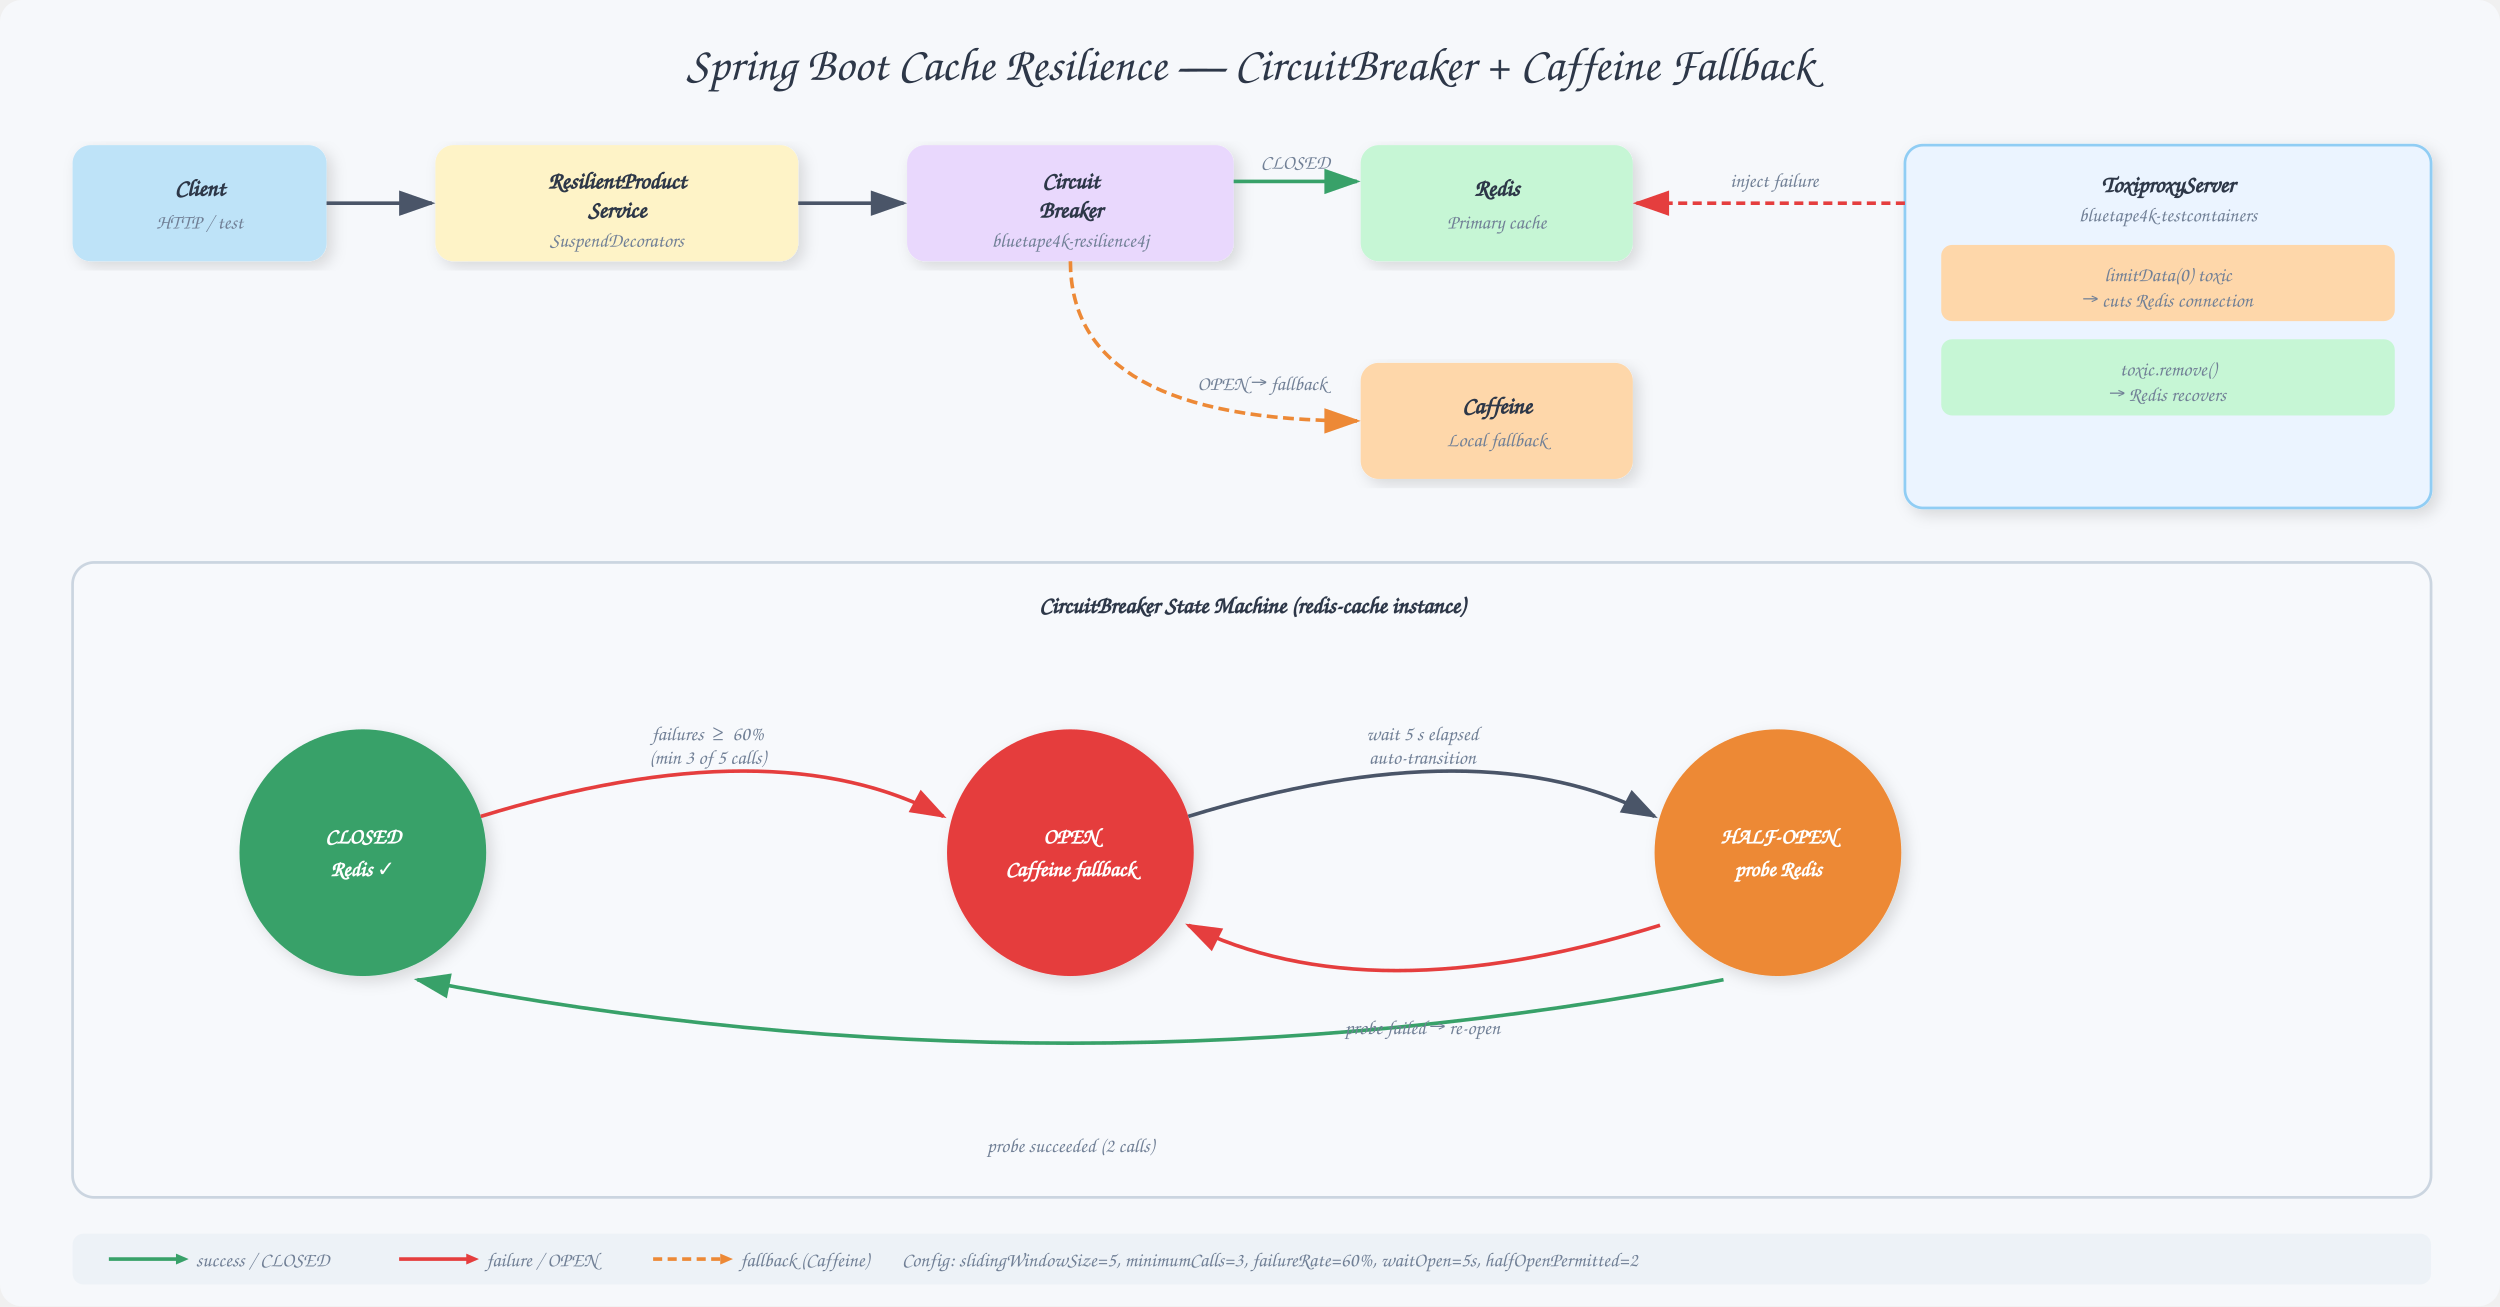
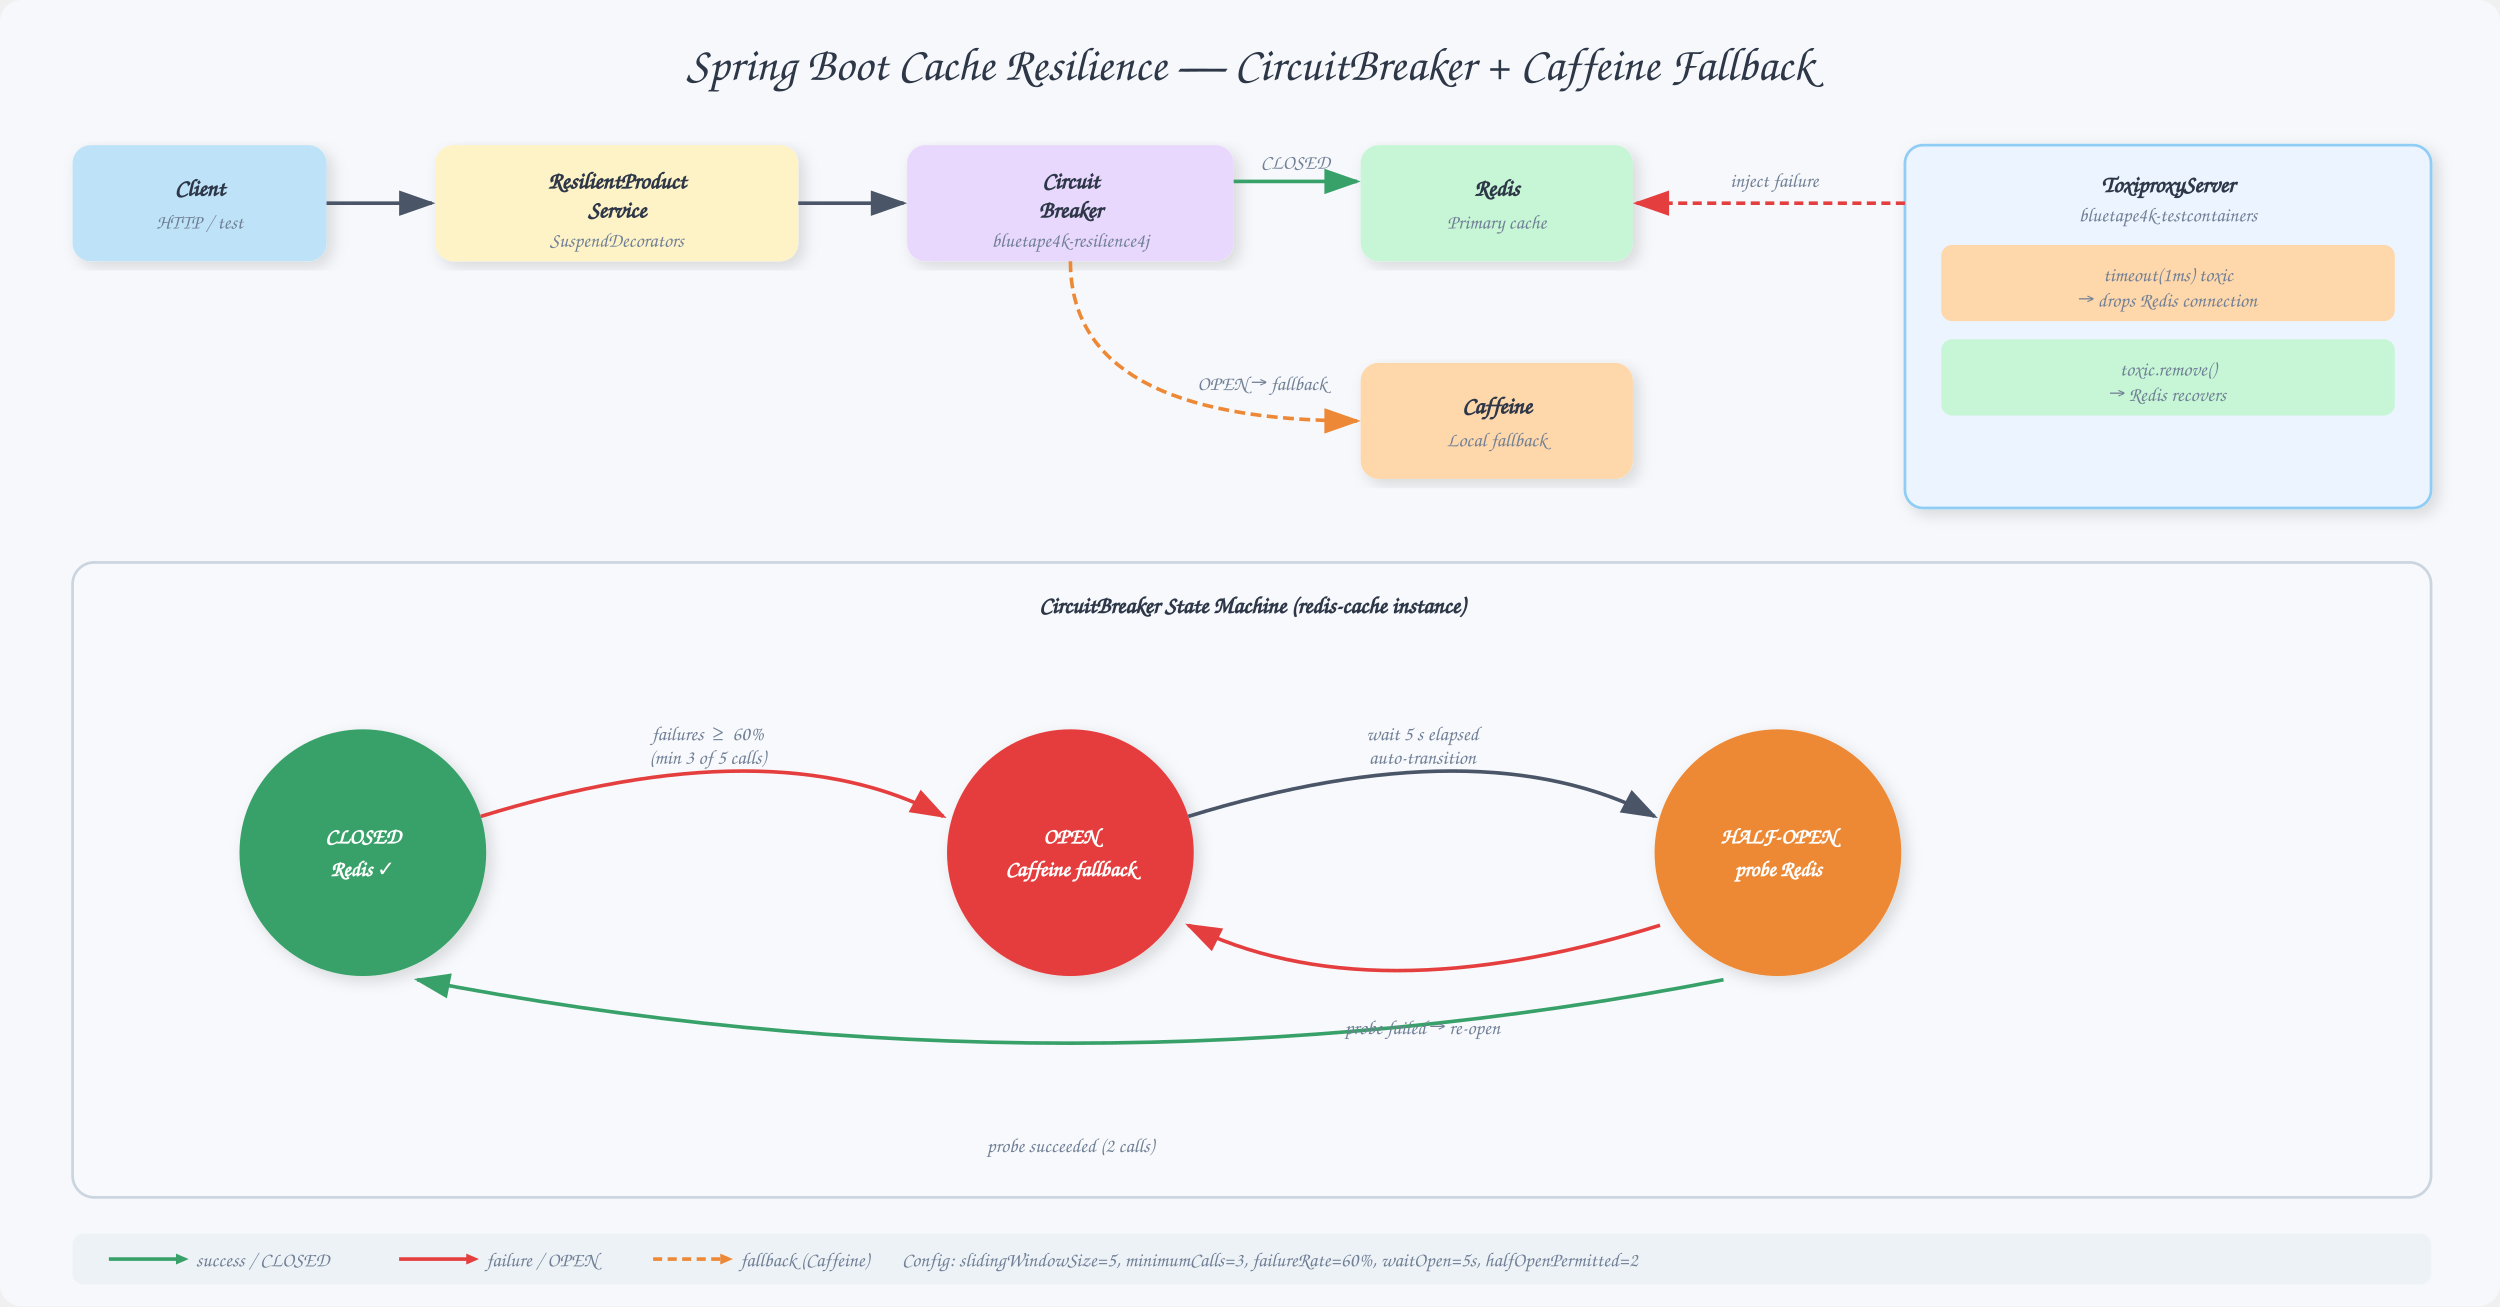
<svg xmlns="http://www.w3.org/2000/svg" viewBox="0 0 1378 720" width="1378" height="720">
  <defs>
    <filter id="shadow" x="-8%" y="-8%" width="116%" height="116%">
      <feDropShadow dx="3" dy="3" stdDeviation="4" flood-color="#00000022" />
    </filter>
    <style>
      .title { font-family: 'Architects Daughter', cursive; font-size: 26px; fill: #2d3748; }
      .label { font-family: 'Comic Sans MS', cursive; font-size: 13px; fill: #4a5568; }
      .label-sm { font-family: 'Comic Sans MS', cursive; font-size: 11px; fill: #718096; }
      .label-bold { font-family: 'Comic Sans MS', cursive; font-size: 13px; fill: #2d3748; font-weight: bold; }
      .state-label { font-family: 'Comic Sans MS', cursive; font-size: 12px; fill: #ffffff; font-weight: bold; }
      .arrow { stroke: #4a5568; stroke-width: 2; fill: none; marker-end: url(#arrowhead); }
      .arrow-success { stroke: #38a169; stroke-width: 2; fill: none; marker-end: url(#arrowhead-green); }
      .arrow-failure { stroke: #e53e3e; stroke-width: 2; fill: none; marker-end: url(#arrowhead-red); }
      .arrow-fallback { stroke: #ed8936; stroke-width: 2; fill: none; stroke-dasharray: 6,3; marker-end: url(#arrowhead-orange); }
    </style>
    <marker id="arrowhead" markerWidth="10" markerHeight="7" refX="9" refY="3.5" orient="auto">
      <polygon points="0 0, 10 3.5, 0 7" fill="#4a5568" />
    </marker>
    <marker id="arrowhead-green" markerWidth="10" markerHeight="7" refX="9" refY="3.5" orient="auto">
      <polygon points="0 0, 10 3.5, 0 7" fill="#38a169" />
    </marker>
    <marker id="arrowhead-red" markerWidth="10" markerHeight="7" refX="9" refY="3.5" orient="auto">
      <polygon points="0 0, 10 3.5, 0 7" fill="#e53e3e" />
    </marker>
    <marker id="arrowhead-orange" markerWidth="10" markerHeight="7" refX="9" refY="3.5" orient="auto">
      <polygon points="0 0, 10 3.5, 0 7" fill="#ed8936" />
    </marker>
  </defs>
  <rect width="1378" height="720" fill="#f6f8fb" rx="12" />
  <text x="689" y="44" class="title" text-anchor="middle">Spring Boot Cache Resilience — CircuitBreaker + Caffeine Fallback</text>
  <rect x="40" y="80" width="140" height="64" rx="10" fill="#bee3f8" filter="url(#shadow)" />
  <text x="110" y="108" class="label-bold" text-anchor="middle">Client</text>
  <text x="110" y="126" class="label-sm" text-anchor="middle">HTTP / test</text>
  <rect x="240" y="80" width="200" height="64" rx="10" fill="#fef3c7" filter="url(#shadow)" />
  <text x="340" y="104" class="label-bold" text-anchor="middle">ResilientProduct</text>
  <text x="340" y="120" class="label-bold" text-anchor="middle">Service</text>
  <text x="340" y="136" class="label-sm" text-anchor="middle">SuspendDecorators</text>
  <rect x="500" y="80" width="180" height="64" rx="10" fill="#e9d8fd" filter="url(#shadow)" />
  <text x="590" y="104" class="label-bold" text-anchor="middle">Circuit</text>
  <text x="590" y="120" class="label-bold" text-anchor="middle">Breaker</text>
  <text x="590" y="136" class="label-sm" text-anchor="middle">bluetape4k-resilience4j</text>
  <rect x="750" y="80" width="150" height="64" rx="10" fill="#c6f6d5" filter="url(#shadow)" />
  <text x="825" y="108" class="label-bold" text-anchor="middle">Redis</text>
  <text x="825" y="126" class="label-sm" text-anchor="middle">Primary cache</text>
  <rect x="750" y="200" width="150" height="64" rx="10" fill="#fed7aa" filter="url(#shadow)" />
  <text x="825" y="228" class="label-bold" text-anchor="middle">Caffeine</text>
  <text x="825" y="246" class="label-sm" text-anchor="middle">Local fallback</text>
  <line x1="180" y1="112" x2="238" y2="112" class="arrow" />
  <line x1="440" y1="112" x2="498" y2="112" class="arrow" />
  <line x1="680" y1="100" x2="748" y2="100" class="arrow-success" />
  <text x="714" y="93" class="label-sm" text-anchor="middle" fill="#38a169">CLOSED</text>
  <path d="M590 144 Q590 232 748 232" class="arrow-fallback" />
  <text x="660" y="215" class="label-sm" fill="#ed8936">OPEN → fallback</text>
  <rect x="40" y="310" width="1300" height="350" rx="12" fill="#f7f9fc" stroke="#cbd5e0" stroke-width="1.5" />
  <text x="690" y="338" class="label-bold" text-anchor="middle" font-size="15" fill="#4a5568">CircuitBreaker State Machine (redis-cache instance)</text>
  <circle cx="200" cy="470" r="68" fill="#38a169" filter="url(#shadow)" />
  <text x="200" y="465" class="state-label" text-anchor="middle" font-size="15">CLOSED</text>
  <text x="200" y="483" class="state-label" text-anchor="middle" font-size="11">Redis ✓</text>
  <circle cx="590" cy="470" r="68" fill="#e53e3e" filter="url(#shadow)" />
  <text x="590" y="465" class="state-label" text-anchor="middle" font-size="15">OPEN</text>
  <text x="590" y="483" class="state-label" text-anchor="middle" font-size="11">Caffeine fallback</text>
  <circle cx="980" cy="470" r="68" fill="#ed8936" filter="url(#shadow)" />
  <text x="980" y="465" class="state-label" text-anchor="middle" font-size="15">HALF-OPEN</text>
  <text x="980" y="483" class="state-label" text-anchor="middle" font-size="11">probe Redis</text>
  <path d="M265 450 Q427 400 520 450" class="arrow-failure" />
  <text x="390" y="408" class="label-sm" text-anchor="middle" fill="#e53e3e">failures ≥ 60%</text>
  <text x="390" y="421" class="label-sm" text-anchor="middle" fill="#e53e3e">(min 3 of 5 calls)</text>
  <path d="M655 450 Q817 400 912 450" class="arrow" />
  <text x="784" y="408" class="label-sm" text-anchor="middle" fill="#4a5568">wait 5 s elapsed</text>
  <text x="784" y="421" class="label-sm" text-anchor="middle" fill="#718096">auto-transition</text>
  <path d="M950 540 Q590 610 230 540" class="arrow-success" />
  <text x="590" y="635" class="label-sm" text-anchor="middle" fill="#38a169">probe succeeded (2 calls)</text>
  <path d="M915 510 Q755 560 655 510" class="arrow-failure" />
  <text x="784" y="570" class="label-sm" text-anchor="middle" fill="#e53e3e">probe failed → re-open</text>
  <rect x="1050" y="80" width="290" height="200" rx="10" fill="#ebf4ff" stroke="#90cdf4" stroke-width="1.5" filter="url(#shadow)" />
  <text x="1195" y="106" class="label-bold" text-anchor="middle" font-size="14">ToxiproxyServer</text>
  <text x="1195" y="122" class="label-sm" text-anchor="middle">bluetape4k-testcontainers</text>
  <rect x="1070" y="135" width="250" height="42" rx="6" fill="#fed7aa" />
-   <text x="1195" y="155" class="label-sm" text-anchor="middle" fill="#7b341e">limitData(0) toxic</text>
-   <text x="1195" y="169" class="label-sm" text-anchor="middle" fill="#7b341e">→ cuts Redis connection</text>
+   <text x="1195" y="155" class="label-sm" text-anchor="middle" fill="#7b341e">timeout(1ms) toxic</text>
+   <text x="1195" y="169" class="label-sm" text-anchor="middle" fill="#7b341e">→ drops Redis connection</text>
  <rect x="1070" y="187" width="250" height="42" rx="6" fill="#c6f6d5" />
  <text x="1195" y="207" class="label-sm" text-anchor="middle" fill="#276749">toxic.remove()</text>
  <text x="1195" y="221" class="label-sm" text-anchor="middle" fill="#276749">→ Redis recovers</text>
  <path d="M1050 112 Q920 112 902 112" class="arrow-failure" stroke-dasharray="5,3" />
  <text x="978" y="103" class="label-sm" text-anchor="middle" fill="#e53e3e">inject failure</text>
  <rect x="40" y="680" width="1300" height="28" rx="6" fill="#edf2f7" />
  <line x1="60" y1="694" x2="100" y2="694" stroke="#38a169" stroke-width="2" />
  <polygon points="97,691 104,694 97,697" fill="#38a169" />
  <text x="108" y="698" class="label-sm">success / CLOSED</text>
  <line x1="220" y1="694" x2="260" y2="694" stroke="#e53e3e" stroke-width="2" />
  <polygon points="257,691 264,694 257,697" fill="#e53e3e" />
  <text x="268" y="698" class="label-sm">failure / OPEN</text>
  <line x1="360" y1="694" x2="400" y2="694" stroke="#ed8936" stroke-width="2" stroke-dasharray="5,3" />
  <polygon points="397,691 404,694 397,697" fill="#ed8936" />
  <text x="408" y="698" class="label-sm">fallback (Caffeine)</text>
  <text x="700" y="698" class="label-sm" text-anchor="middle">Config: slidingWindowSize=5, minimumCalls=3, failureRate=60%, waitOpen=5s, halfOpenPermitted=2</text>
</svg>
